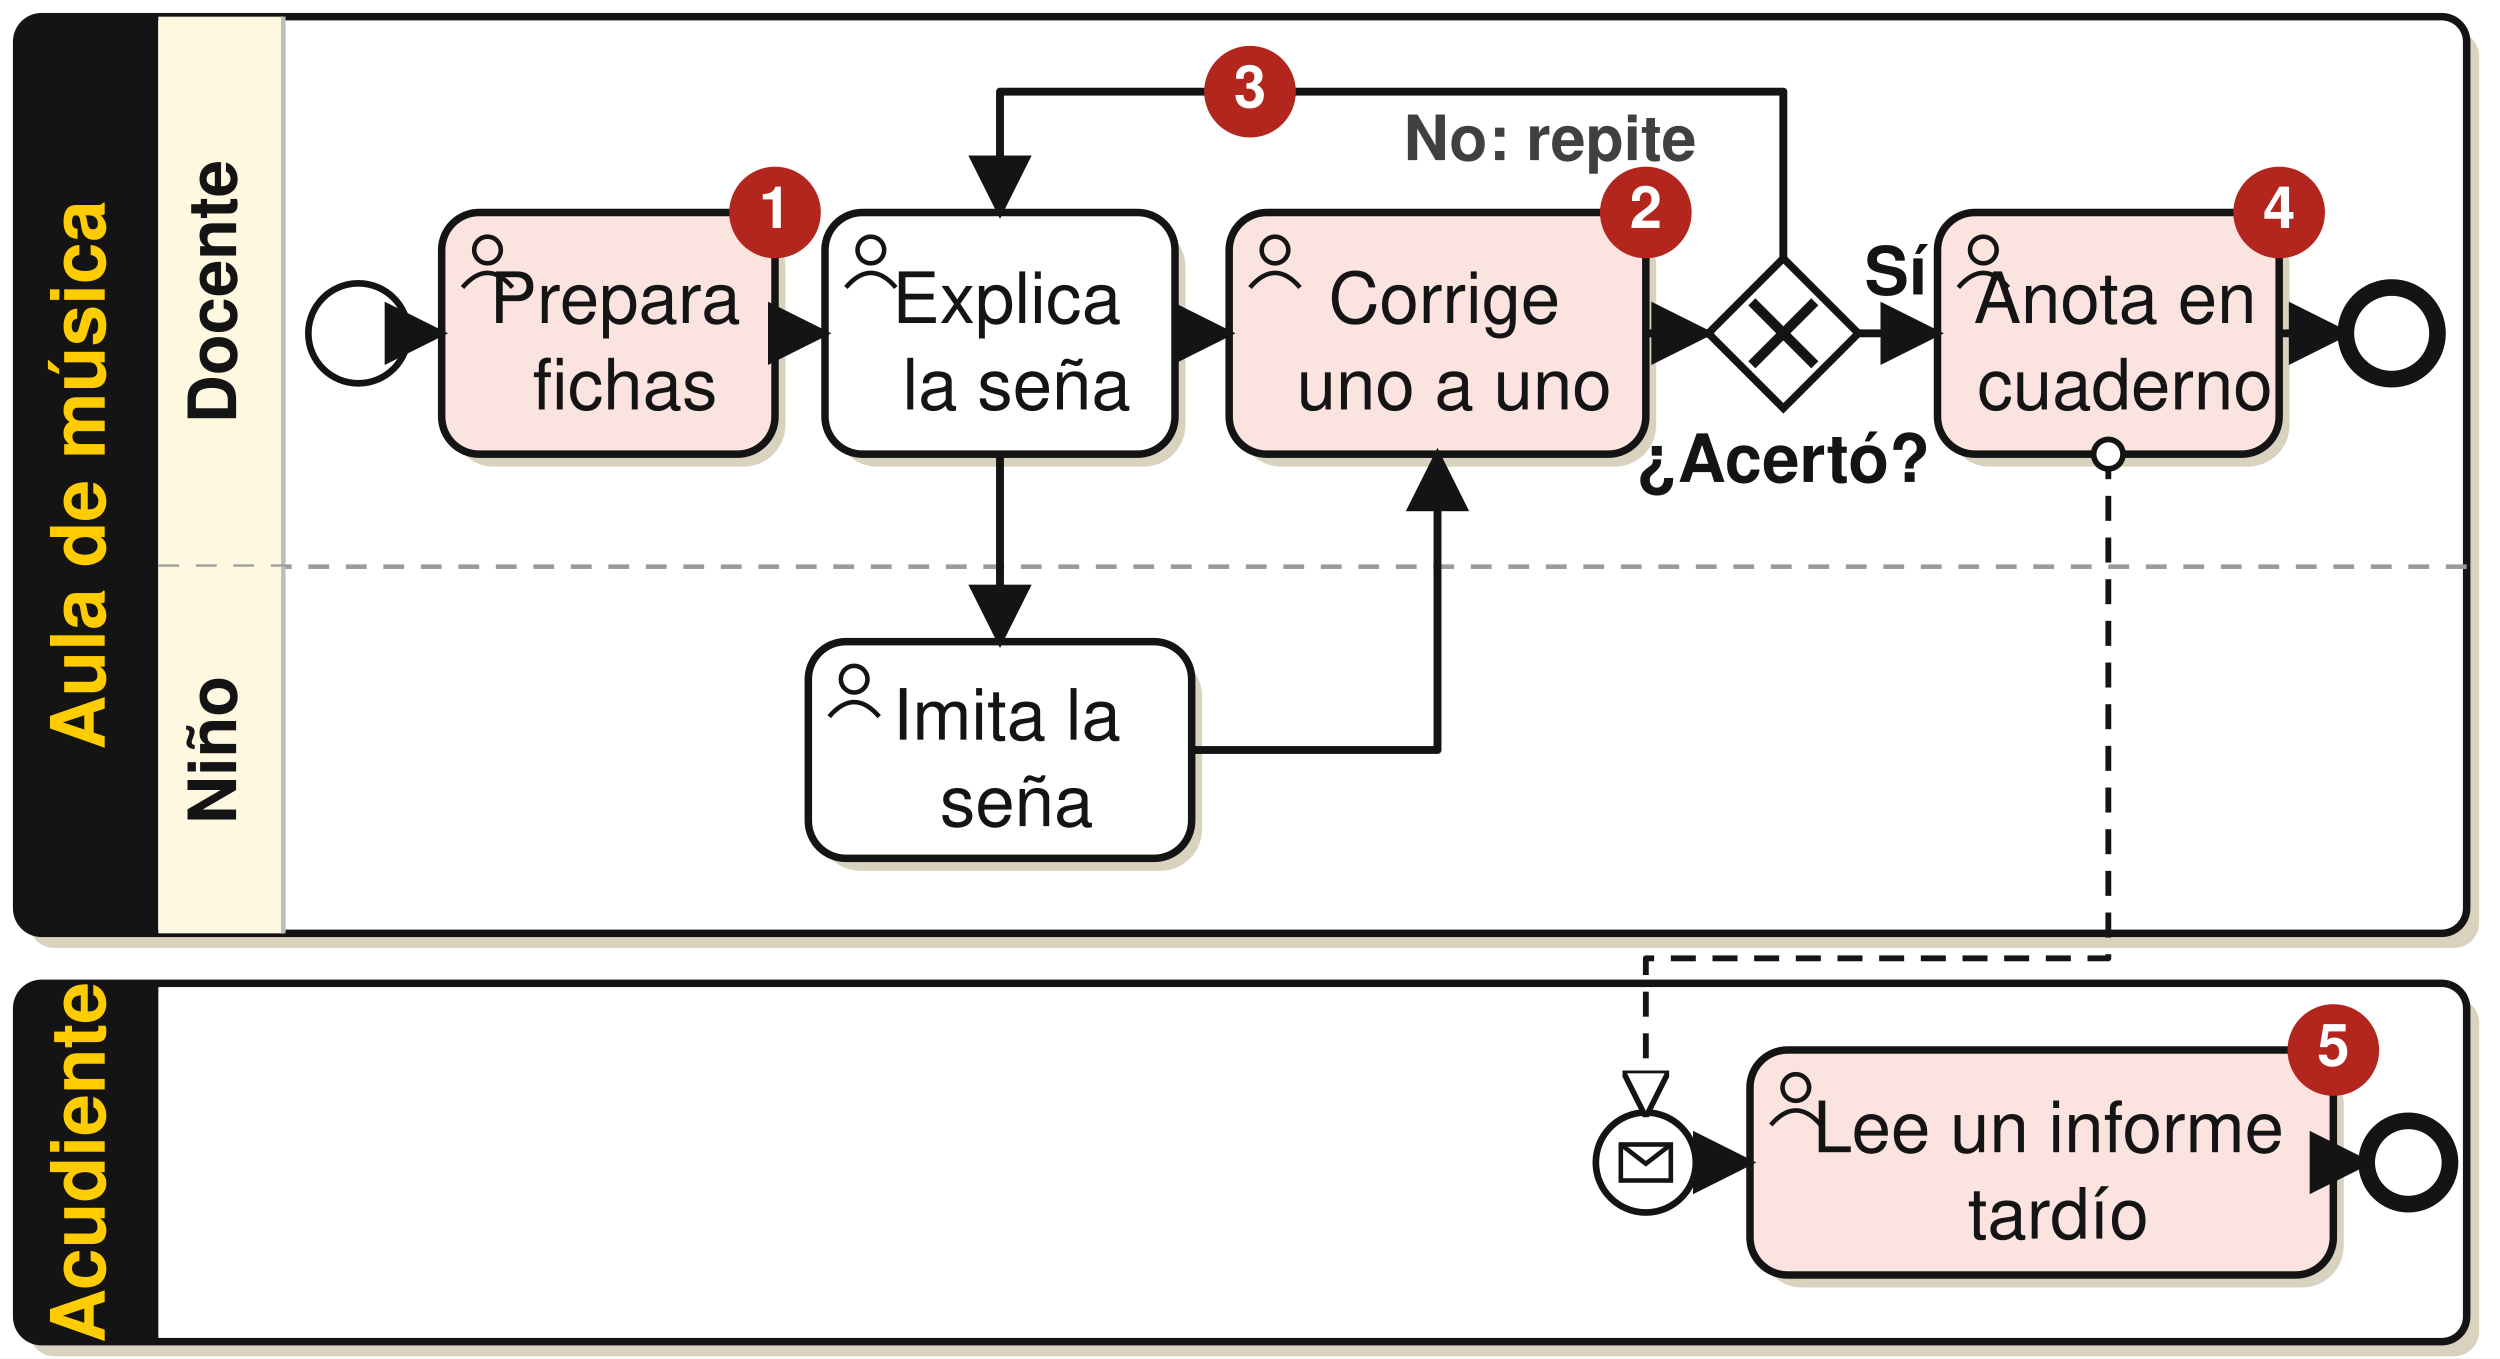
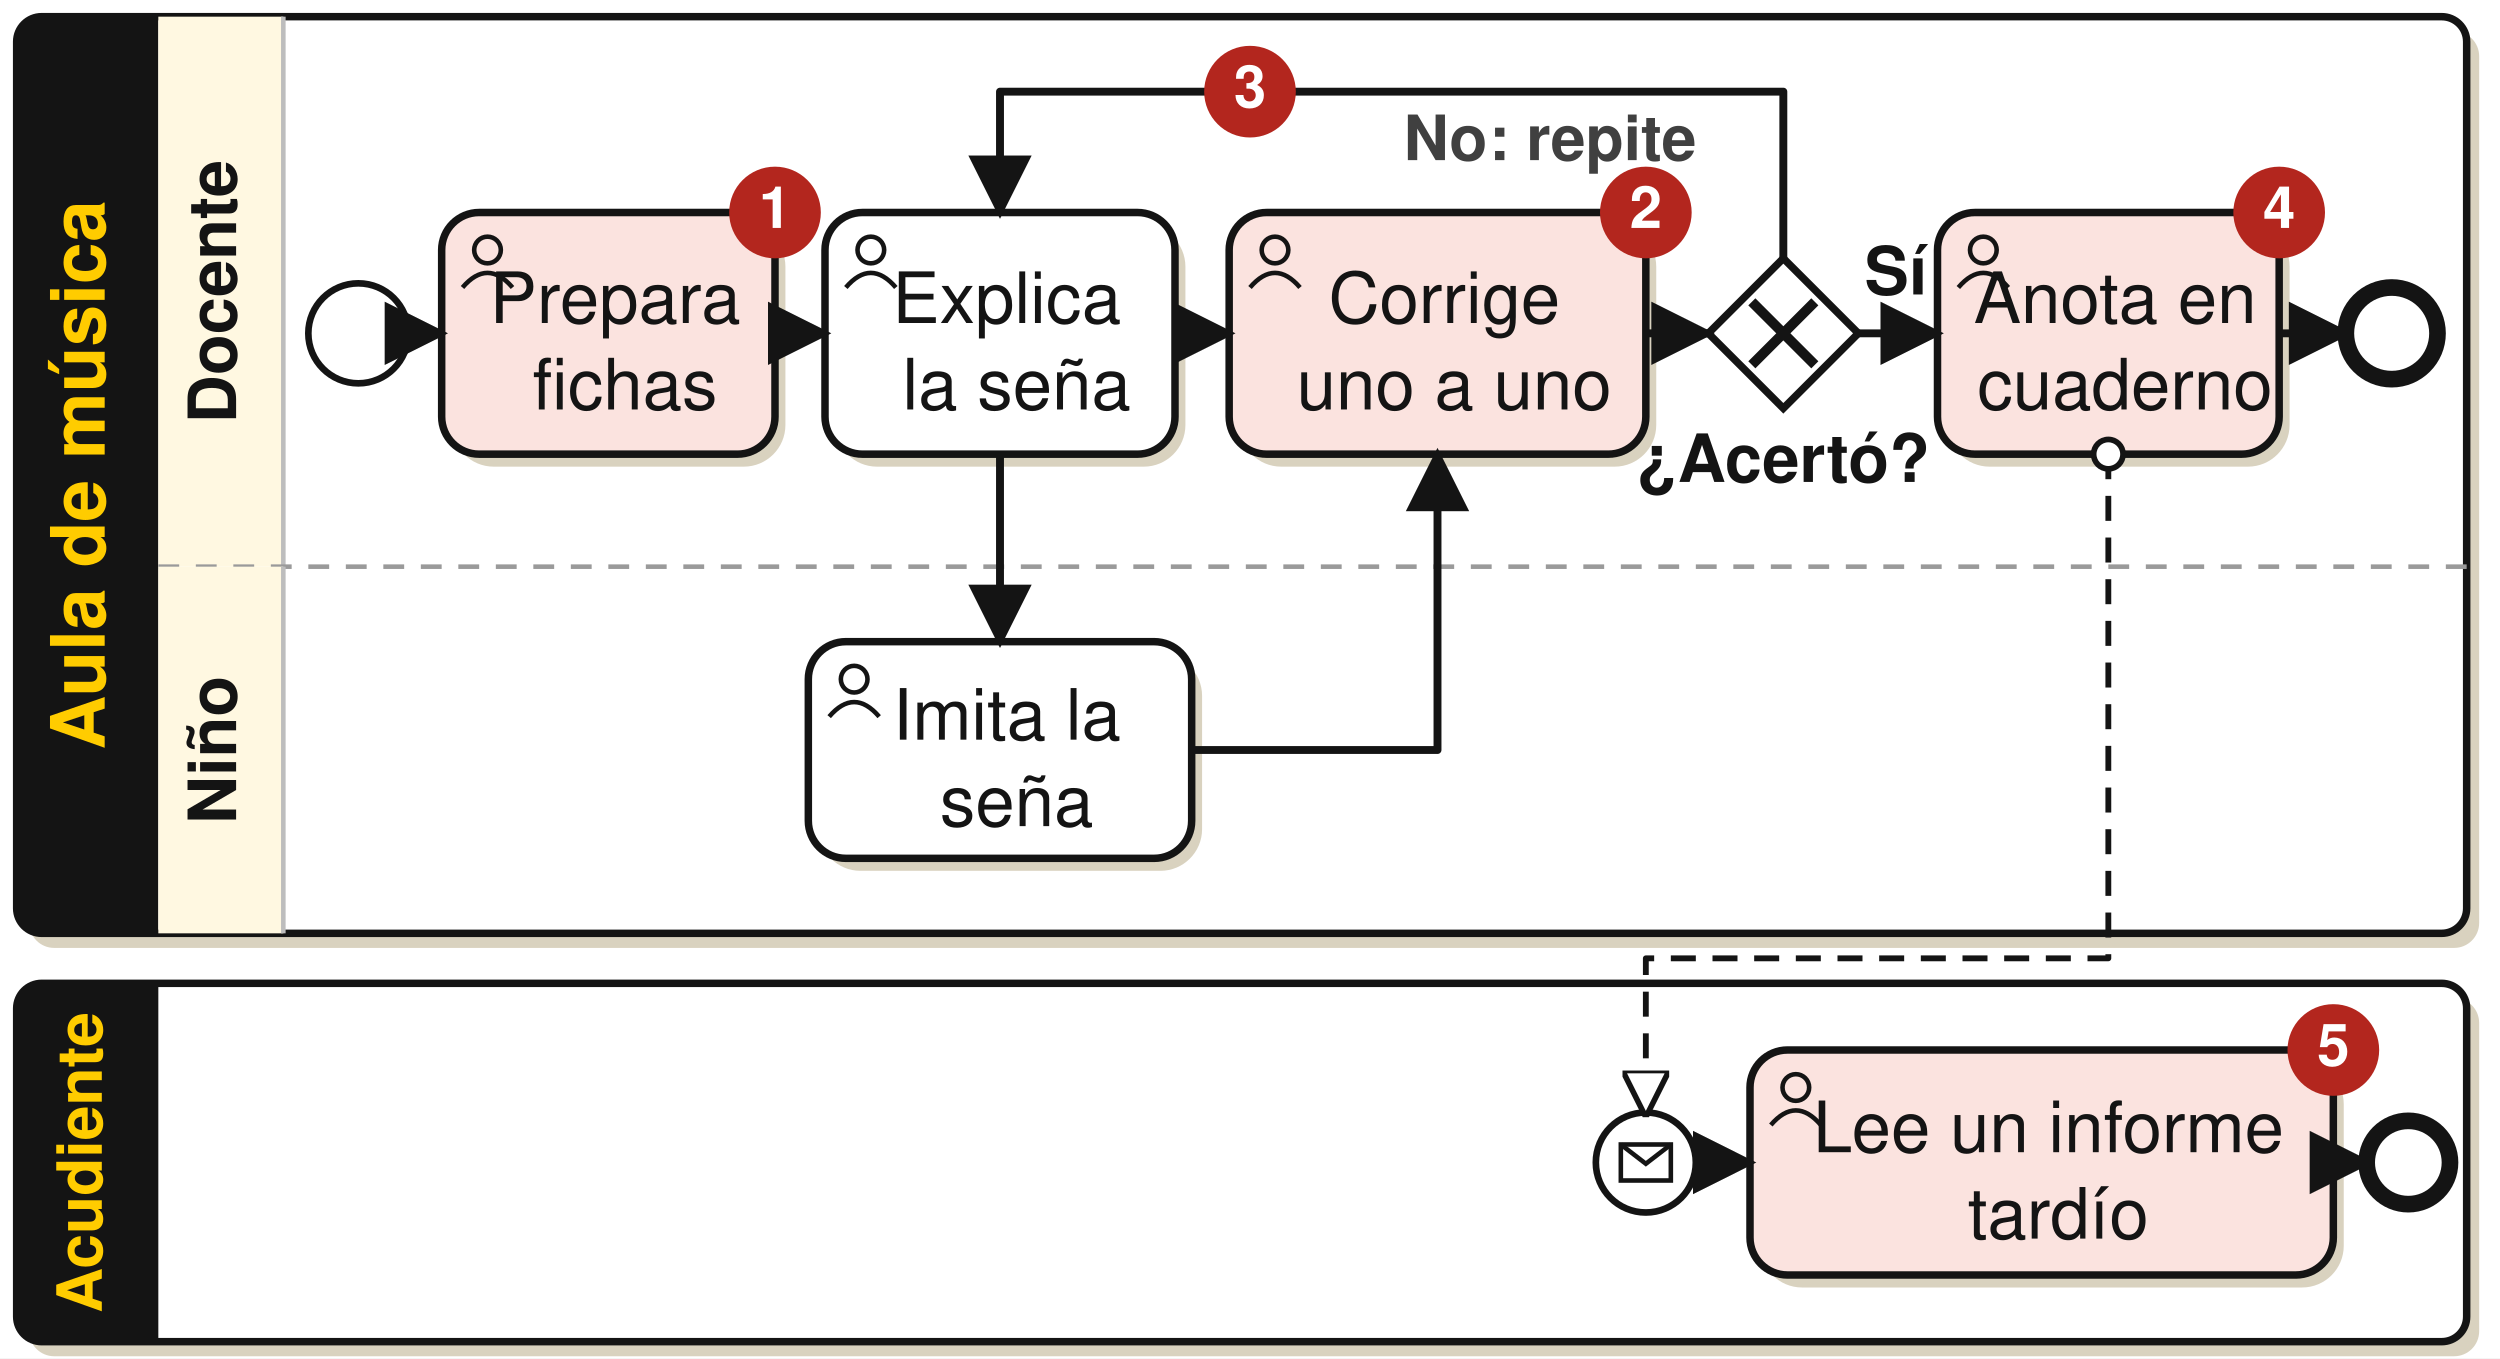
<svg xmlns="http://www.w3.org/2000/svg" viewBox="0 0 600 326" font-family="Helvetica, Arial, sans-serif" role="img" aria-label="BPMN As-Is simplificado" width="600" height="326">
  <rect width="600" height="326" fill="#fff" />
  <defs>
    <marker id="arr" viewBox="0 0 10 10" refX="9" refY="5" markerWidth="8" markerHeight="8" orient="auto-start-reverse">
      <path d="M0,0 L10,5 L0,10 z" fill="#141414" />
    </marker>
    <marker id="arrO" viewBox="0 0 10 10" refX="9" refY="5" markerWidth="8" markerHeight="8" orient="auto-start-reverse">
      <path d="M0,0 L10,5 L0,10 z" fill="#fff" stroke="#141414" stroke-width="1.2" />
    </marker>
    <marker id="dot" viewBox="0 0 10 10" refX="5" refY="5" markerWidth="7" markerHeight="7">
      <circle cx="5" cy="5" r="3.6" fill="#fff" stroke="#141414" stroke-width="1.4" />
    </marker>
    <marker id="arrR" viewBox="0 0 10 10" refX="9" refY="5" markerWidth="8" markerHeight="8" orient="auto-start-reverse">
      <path d="M0,0 L10,5 L0,10 z" fill="#B3261E" />
    </marker>
  </defs>
  <rect x="7" y="7.5" width="588" height="220" rx="6" fill="#D9D2BF" stroke="none" stroke-width="1.4" />
  <rect x="4" y="4" width="588" height="220" rx="6" fill="#fff" stroke="#141414" stroke-width="1.8" />
  <path d="M10,4 H38 V224 H10 Q4,224 4,218 V10 Q4,4 10,4 Z" fill="#141414" />
  <text x="21.0" y="114.0" font-size="18" text-anchor="middle" dominant-baseline="central" font-weight="800" fill="#FFCC00" transform="rotate(-90 21.0 114.0)">Aula de música</text>
  <rect x="38" y="4" width="30" height="132" rx="0" fill="#FFF8E1" stroke="none" stroke-width="1.4" />
  <line x1="68" y1="4" x2="68" y2="136" stroke="#BDBDBD" stroke-width="1.1" />
  <text x="53.0" y="70.0" font-size="16" text-anchor="middle" dominant-baseline="central" font-weight="700" fill="#141414" transform="rotate(-90 53.0 70.0)">Docente</text>
  <line x1="38" y1="136" x2="592" y2="136" stroke="#9A9A9A" stroke-width="1.1" stroke-dasharray="5 4" />
  <rect x="38" y="136" width="30" height="88" rx="0" fill="#FFF8E1" stroke="none" stroke-width="1.4" />
  <line x1="68" y1="136" x2="68" y2="224" stroke="#BDBDBD" stroke-width="1.1" />
  <text x="53.0" y="180.0" font-size="16" text-anchor="middle" dominant-baseline="central" font-weight="700" fill="#141414" transform="rotate(-90 53.0 180.0)">Niño</text>
  <circle cx="86" cy="80" r="12" fill="#fff" stroke="#141414" stroke-width="1.6" />
  <rect x="108.5" y="54.0" width="80" height="58" rx="10" fill="#D9D2BF" stroke="none" stroke-width="1.4" />
  <rect x="106.0" y="51.0" width="80" height="58" rx="9" fill="#FBE3DF" stroke="#141414" stroke-width="1.8" />
  <text x="150" y="73.63" font-size="17" text-anchor="middle" dominant-baseline="central" font-weight="500" fill="#141414">
    <tspan x="150" dy="0">Prepara</tspan>
    <tspan x="150" dy="20.74">fichas</tspan>
  </text>
  <circle cx="117.0" cy="60.0" r="3.2" fill="none" stroke="#141414" stroke-width="1.1" />
  <path d="M111.0,69.0 q6,-7 12,0" fill="none" stroke="#141414" stroke-width="1.1" />
  <rect x="200.5" y="54.0" width="84" height="58" rx="10" fill="#D9D2BF" stroke="none" stroke-width="1.4" />
  <rect x="198.0" y="51.0" width="84" height="58" rx="9" fill="#fff" stroke="#141414" stroke-width="1.8" />
  <text x="244" y="73.63" font-size="17" text-anchor="middle" dominant-baseline="central" font-weight="500" fill="#141414">
    <tspan x="244" dy="0">Explica</tspan>
    <tspan x="244" dy="20.74">la seña</tspan>
  </text>
  <circle cx="209.0" cy="60.0" r="3.2" fill="none" stroke="#141414" stroke-width="1.1" />
  <path d="M203.0,69.0 q6,-7 12,0" fill="none" stroke="#141414" stroke-width="1.1" />
  <rect x="297.5" y="54.0" width="100" height="58" rx="10" fill="#D9D2BF" stroke="none" stroke-width="1.4" />
  <rect x="295.0" y="51.0" width="100" height="58" rx="9" fill="#FBE3DF" stroke="#141414" stroke-width="1.8" />
  <text x="349" y="73.63" font-size="17" text-anchor="middle" dominant-baseline="central" font-weight="500" fill="#141414">
    <tspan x="349" dy="0">Corrige</tspan>
    <tspan x="349" dy="20.74">uno a uno</tspan>
  </text>
  <circle cx="306.0" cy="60.0" r="3.2" fill="none" stroke="#141414" stroke-width="1.1" />
  <path d="M300.0,69.0 q6,-7 12,0" fill="none" stroke="#141414" stroke-width="1.1" />
  <polygon points="428,62 446,80 428,98 410,80" fill="#fff" stroke="#141414" stroke-width="1.8" />
  <line x1="420.44" y1="72.44" x2="435.56" y2="87.56" stroke="#141414" stroke-width="2.4" />
  <line x1="420.44" y1="87.56" x2="435.56" y2="72.44" stroke="#141414" stroke-width="2.4" />
  <text x="428" y="112.0" font-size="16" text-anchor="middle" dominant-baseline="central" font-weight="700" fill="#141414">¿Acertó?</text>
  <rect x="467.5" y="54.0" width="82" height="58" rx="10" fill="#D9D2BF" stroke="none" stroke-width="1.4" />
  <rect x="465.0" y="51.0" width="82" height="58" rx="9" fill="#FBE3DF" stroke="#141414" stroke-width="1.8" />
  <text x="510" y="73.63" font-size="17" text-anchor="middle" dominant-baseline="central" font-weight="500" fill="#141414">
    <tspan x="510" dy="0">Anota en</tspan>
    <tspan x="510" dy="20.74">cuaderno</tspan>
  </text>
  <circle cx="476.0" cy="60.0" r="3.2" fill="none" stroke="#141414" stroke-width="1.1" />
  <path d="M470.0,69.0 q6,-7 12,0" fill="none" stroke="#141414" stroke-width="1.1" />
  <circle cx="574" cy="80" r="11" fill="#fff" stroke="#141414" stroke-width="4" />
  <path d="M98,80 L106,80" fill="none" stroke="#141414" stroke-width="1.9" marker-end="url(#arr)" stroke-linejoin="round" />
  <path d="M186,80 L198,80" fill="none" stroke="#141414" stroke-width="1.9" marker-end="url(#arr)" stroke-linejoin="round" />
  <path d="M282,80 L295,80" fill="none" stroke="#141414" stroke-width="1.9" marker-end="url(#arr)" stroke-linejoin="round" />
  <path d="M395,80 L410,80" fill="none" stroke="#141414" stroke-width="1.9" marker-end="url(#arr)" stroke-linejoin="round" />
  <path d="M446,80 L465,80" fill="none" stroke="#141414" stroke-width="1.9" marker-end="url(#arr)" stroke-linejoin="round" />
  <text x="455" y="67.0" font-size="16" text-anchor="middle" dominant-baseline="central" font-weight="800" fill="#141414">Sí</text>
  <path d="M547,80 L563,80" fill="none" stroke="#141414" stroke-width="1.9" marker-end="url(#arr)" stroke-linejoin="round" />
  <path d="M428,62 L428,22 L240,22 L240,51" fill="none" stroke="#141414" stroke-width="1.9" marker-end="url(#arr)" stroke-linejoin="round" />
  <text x="372" y="35.0" font-size="15" text-anchor="middle" dominant-baseline="central" font-weight="700" fill="#404040">No: repite</text>
  <rect x="196.5" y="157.0" width="92" height="52" rx="10" fill="#D9D2BF" stroke="none" stroke-width="1.4" />
  <rect x="194.0" y="154.0" width="92" height="52" rx="9" fill="#fff" stroke="#141414" stroke-width="1.8" />
  <text x="244" y="173.63" font-size="17" text-anchor="middle" dominant-baseline="central" font-weight="500" fill="#141414">
    <tspan x="244" dy="0">Imita la</tspan>
    <tspan x="244" dy="20.74">seña</tspan>
  </text>
  <circle cx="205.0" cy="163.0" r="3.2" fill="none" stroke="#141414" stroke-width="1.1" />
  <path d="M199.0,172.0 q6,-7 12,0" fill="none" stroke="#141414" stroke-width="1.1" />
  <path d="M240,109 L240,154" fill="none" stroke="#141414" stroke-width="1.9" marker-end="url(#arr)" stroke-linejoin="round" />
  <path d="M286,180 L345,180 L345,109" fill="none" stroke="#141414" stroke-width="1.9" marker-end="url(#arr)" stroke-linejoin="round" />
  <rect x="7" y="239.5" width="588" height="86" rx="6" fill="#D9D2BF" stroke="none" stroke-width="1.4" />
  <rect x="4" y="236" width="588" height="86" rx="6" fill="#fff" stroke="#141414" stroke-width="1.8" />
  <path d="M10,236 H38 V322 H10 Q4,322 4,316 V242 Q4,236 10,236 Z" fill="#141414" />
-   <text x="21.0" y="279.0" font-size="18" text-anchor="middle" dominant-baseline="central" font-weight="800" fill="#FFCC00" transform="rotate(-90 21.0 279.0)">Acudiente</text>
+   <text x="21.0" y="279.0" font-size="15" text-anchor="middle" dominant-baseline="central" font-weight="800" fill="#FFCC00" transform="rotate(-90 21.0 279.0)">Acudiente</text>
  <circle cx="395" cy="279" r="12" fill="#fff" stroke="#141414" stroke-width="1.6" />
  <rect x="389.0" y="274.68" width="12.0" height="8.64" fill="none" stroke="#141414" stroke-width="1.1" />
  <path d="M389.0,274.68 L395,279.3 L401.0,274.68" fill="none" stroke="#141414" stroke-width="1.1" />
  <rect x="422.5" y="255.0" width="140" height="54" rx="10" fill="#D9D2BF" stroke="none" stroke-width="1.4" />
  <rect x="420.0" y="252.0" width="140" height="54" rx="9" fill="#FBE3DF" stroke="#141414" stroke-width="1.8" />
  <text x="494" y="272.63" font-size="17" text-anchor="middle" dominant-baseline="central" font-weight="500" fill="#141414">
    <tspan x="494" dy="0">Lee un informe</tspan>
    <tspan x="494" dy="20.74">tardío</tspan>
  </text>
  <circle cx="431.0" cy="261.0" r="3.2" fill="none" stroke="#141414" stroke-width="1.1" />
  <path d="M425.0,270.0 q6,-7 12,0" fill="none" stroke="#141414" stroke-width="1.1" />
  <circle cx="578" cy="279" r="10" fill="#fff" stroke="#141414" stroke-width="4" />
  <path d="M407,279 L420,279" fill="none" stroke="#141414" stroke-width="1.9" marker-end="url(#arr)" stroke-linejoin="round" />
  <path d="M560,279 L568,279" fill="none" stroke="#141414" stroke-width="1.9" marker-end="url(#arr)" stroke-linejoin="round" />
  <path d="M506,109 L506,230 L395,230 L395,267" fill="none" stroke="#141414" stroke-width="1.4" stroke-dasharray="6 4" marker-end="url(#arrO)" marker-start="url(#dot)" stroke-linejoin="round" />
  <circle cx="186" cy="51" r="11" fill="#B3261E" />
  <text x="186" y="51.5" font-size="14" text-anchor="middle" dominant-baseline="central" font-weight="700" fill="#fff">1</text>
  <circle cx="395" cy="51" r="11" fill="#B3261E" />
  <text x="395" y="51.5" font-size="14" text-anchor="middle" dominant-baseline="central" font-weight="700" fill="#fff">2</text>
  <circle cx="300" cy="22" r="11" fill="#B3261E" />
  <text x="300" y="22.5" font-size="14" text-anchor="middle" dominant-baseline="central" font-weight="700" fill="#fff">3</text>
  <circle cx="547" cy="51" r="11" fill="#B3261E" />
  <text x="547" y="51.5" font-size="14" text-anchor="middle" dominant-baseline="central" font-weight="700" fill="#fff">4</text>
  <circle cx="560" cy="252" r="11" fill="#B3261E" />
  <text x="560" y="252.5" font-size="14" text-anchor="middle" dominant-baseline="central" font-weight="700" fill="#fff">5</text>
</svg>
